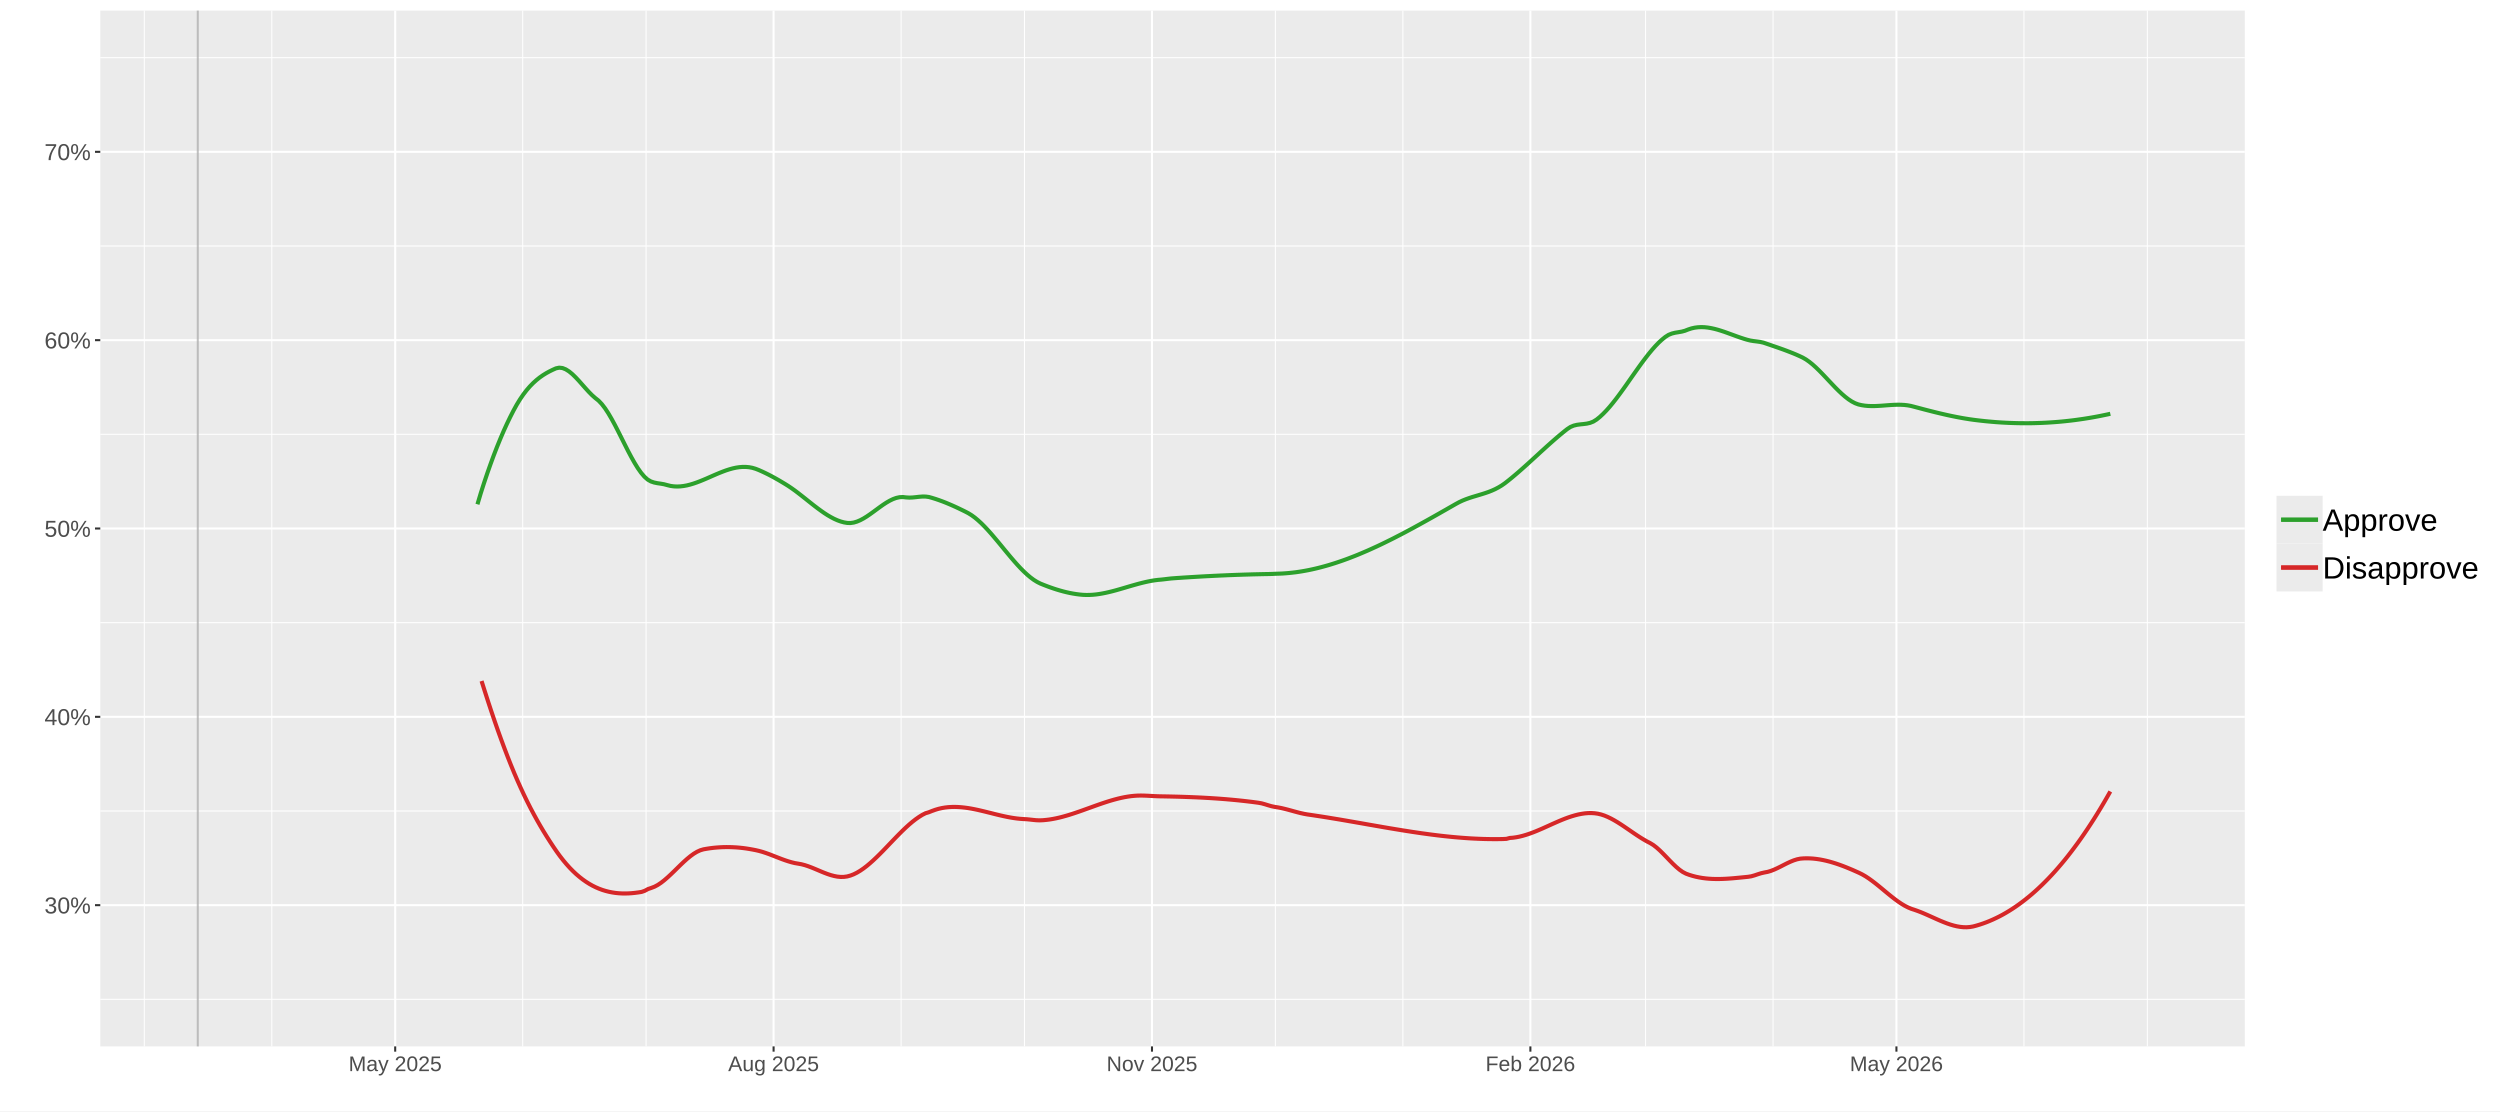
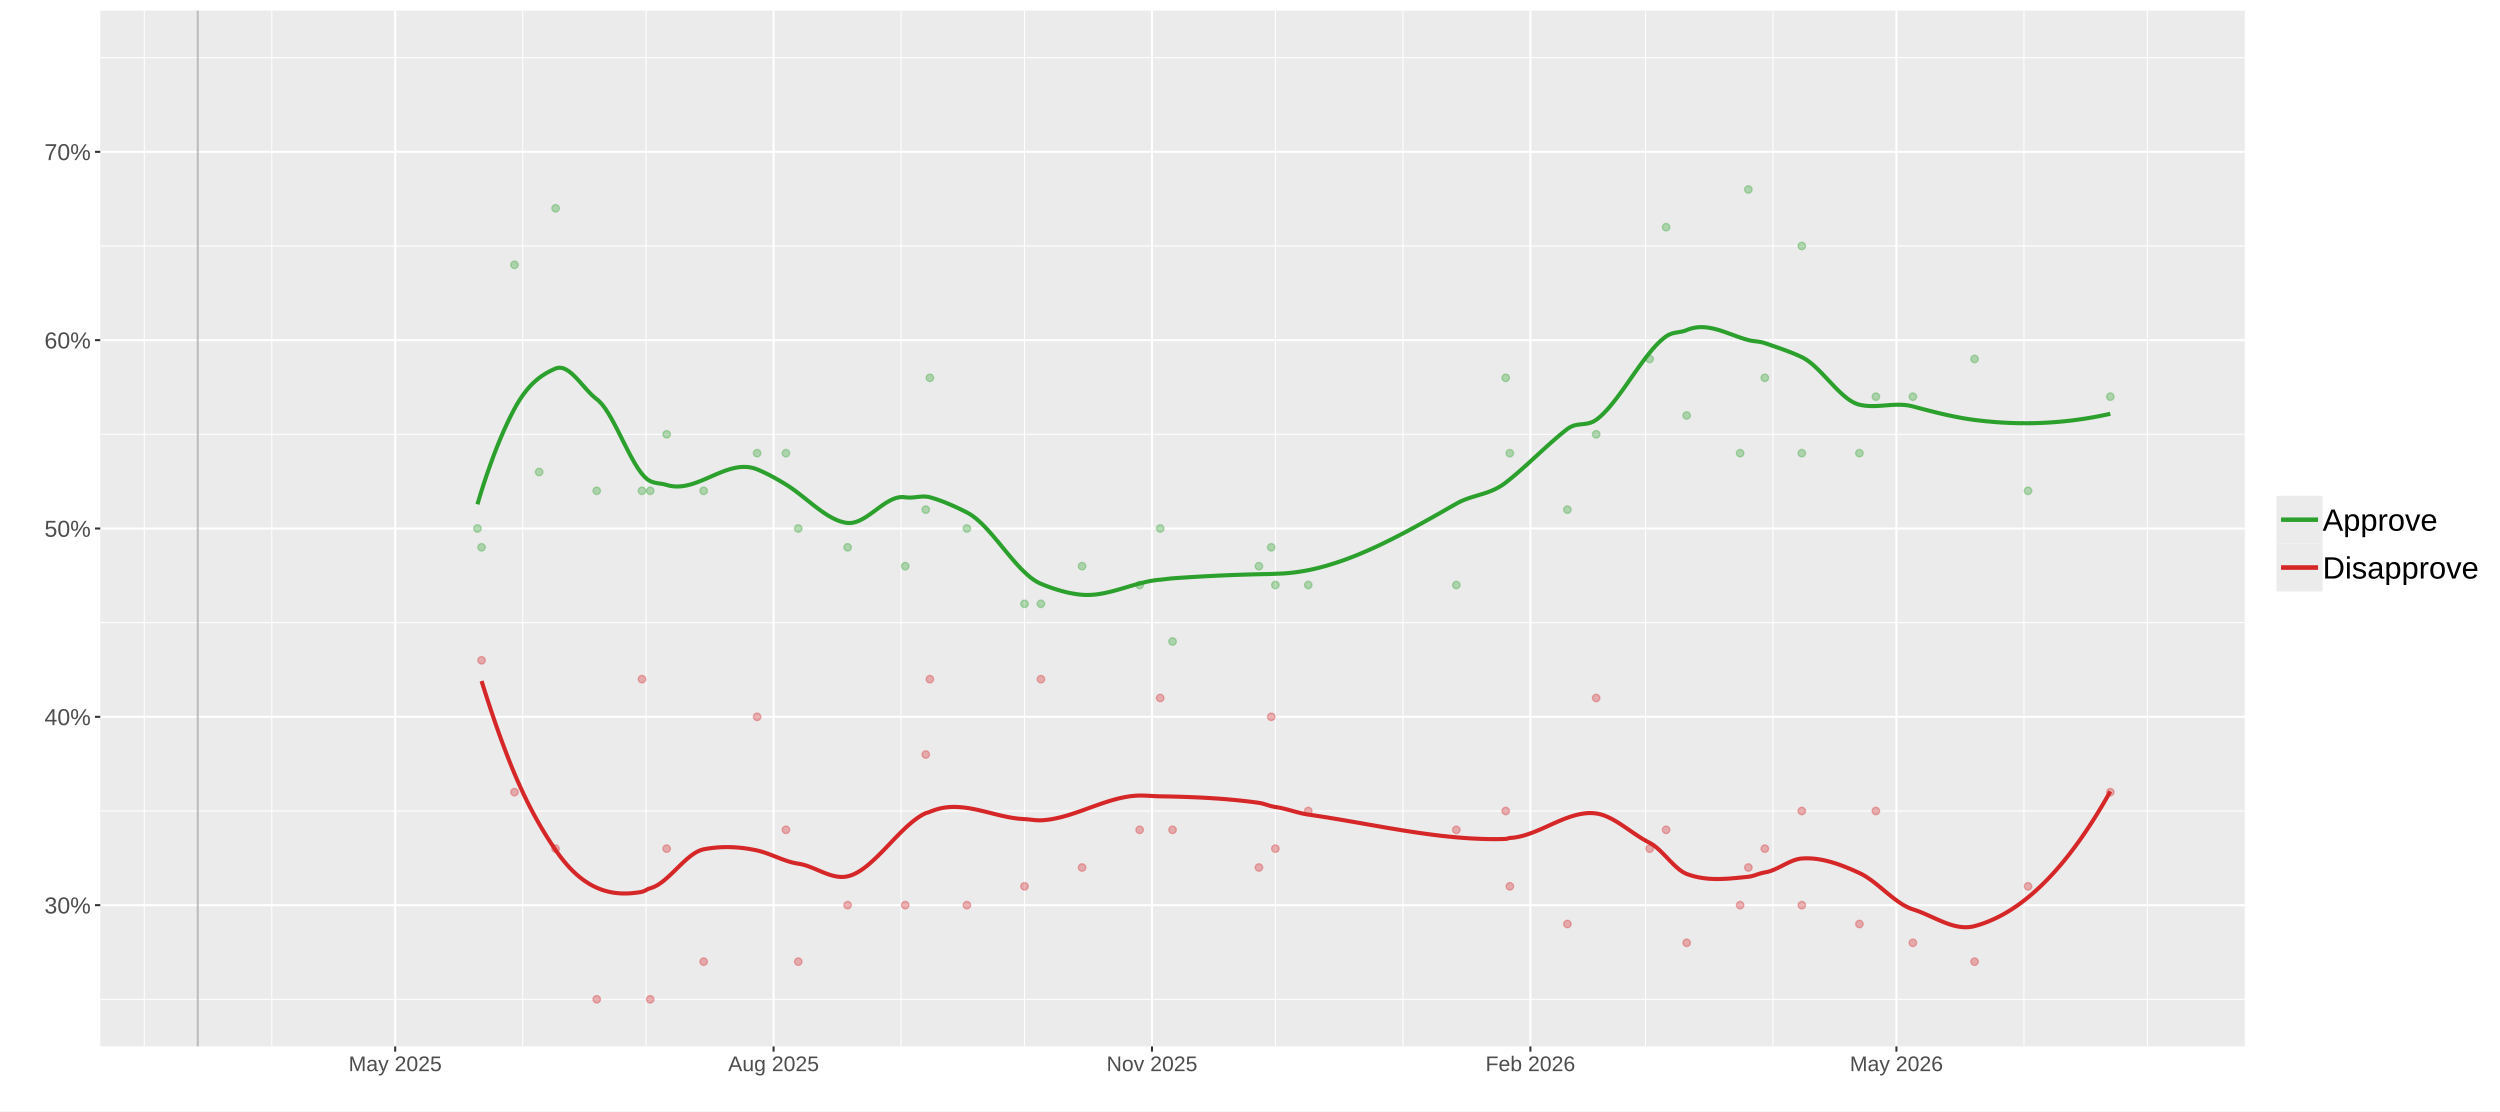
<svg xmlns="http://www.w3.org/2000/svg" width="1296.00pt" height="576.00pt" viewBox="0 0 1296.00 576.00">
  <g class="svglite">
    <defs>
      <style type="text/css">
    line, polyline, polygon, path, rect, circle {
      fill: none;
      stroke: #000000;
      stroke-linecap: round;
      stroke-linejoin: round;
      stroke-miterlimit: 10.00;
    }
    text {
      white-space: pre;
    }
    g.glyphgroup path {
      fill: inherit;
      stroke: none;
    }
  </style>
    </defs>
    <rect width="100%" height="100%" style="stroke: none; fill: #FFFFFF;" />
    <defs>
      <clipPath id="cpMC4wMHwxMjk2LjAwfDAuMDB8NTc2LjAw">
        <rect x="0.00" y="0.00" width="1296.00" height="576.00" />
      </clipPath>
    </defs>
    <g clip-path="url(#cpMC4wMHwxMjk2LjAwfDAuMDB8NTc2LjAw)">
      <rect x="0" y="0.00" width="1296.00" height="576.00" style="stroke-width: 1.07; stroke: #FFFFFF; fill: #FFFFFF;" />
    </g>
    <defs>
      <clipPath id="cpNTEuOTl8MTE2My43MXw1LjQ4fDU0Mi40Ng==">
        <rect x="51.99" y="5.48" width="1111.72" height="536.98" />
      </clipPath>
    </defs>
    <g clip-path="url(#cpNTEuOTl8MTE2My43MXw1LjQ4fDU0Mi40Ng==)">
      <rect x="51.99" y="5.48" width="1111.72" height="536.98" style="stroke-width: 1.07; stroke: none; fill: #EBEBEB;" />
      <polyline points="51.99,518.05 1163.71,518.05 " style="stroke-width: 0.53; stroke: #FFFFFF; stroke-linecap: butt;" />
      <polyline points="51.99,420.42 1163.71,420.42 " style="stroke-width: 0.53; stroke: #FFFFFF; stroke-linecap: butt;" />
      <polyline points="51.99,322.79 1163.71,322.79 " style="stroke-width: 0.53; stroke: #FFFFFF; stroke-linecap: butt;" />
      <polyline points="51.99,225.15 1163.71,225.15 " style="stroke-width: 0.53; stroke: #FFFFFF; stroke-linecap: butt;" />
      <polyline points="51.99,127.52 1163.71,127.52 " style="stroke-width: 0.53; stroke: #FFFFFF; stroke-linecap: butt;" />
      <polyline points="51.99,29.89 1163.71,29.89 " style="stroke-width: 0.53; stroke: #FFFFFF; stroke-linecap: butt;" />
      <polyline points="74.81,542.46 74.81,5.48 " style="stroke-width: 0.53; stroke: #FFFFFF; stroke-linecap: butt;" />
      <polyline points="140.90,542.46 140.90,5.48 " style="stroke-width: 0.53; stroke: #FFFFFF; stroke-linecap: butt;" />
      <polyline points="270.97,542.46 270.97,5.48 " style="stroke-width: 0.53; stroke: #FFFFFF; stroke-linecap: butt;" />
      <polyline points="334.93,542.46 334.93,5.48 " style="stroke-width: 0.53; stroke: #FFFFFF; stroke-linecap: butt;" />
      <polyline points="467.13,542.46 467.13,5.48 " style="stroke-width: 0.53; stroke: #FFFFFF; stroke-linecap: butt;" />
      <polyline points="531.09,542.46 531.09,5.48 " style="stroke-width: 0.53; stroke: #FFFFFF; stroke-linecap: butt;" />
      <polyline points="661.15,542.46 661.15,5.48 " style="stroke-width: 0.53; stroke: #FFFFFF; stroke-linecap: butt;" />
      <polyline points="727.25,542.46 727.25,5.48 " style="stroke-width: 0.53; stroke: #FFFFFF; stroke-linecap: butt;" />
      <polyline points="853.05,542.46 853.05,5.48 " style="stroke-width: 0.53; stroke: #FFFFFF; stroke-linecap: butt;" />
      <polyline points="919.15,542.46 919.15,5.48 " style="stroke-width: 0.53; stroke: #FFFFFF; stroke-linecap: butt;" />
      <polyline points="1049.21,542.46 1049.21,5.48 " style="stroke-width: 0.53; stroke: #FFFFFF; stroke-linecap: butt;" />
      <polyline points="1113.18,542.46 1113.18,5.48 " style="stroke-width: 0.53; stroke: #FFFFFF; stroke-linecap: butt;" />
      <polyline points="51.99,469.23 1163.71,469.23 " style="stroke-width: 1.07; stroke: #FFFFFF; stroke-linecap: butt;" />
      <polyline points="51.99,371.60 1163.71,371.60 " style="stroke-width: 1.07; stroke: #FFFFFF; stroke-linecap: butt;" />
      <polyline points="51.99,273.97 1163.71,273.97 " style="stroke-width: 1.07; stroke: #FFFFFF; stroke-linecap: butt;" />
      <polyline points="51.99,176.34 1163.71,176.34 " style="stroke-width: 1.07; stroke: #FFFFFF; stroke-linecap: butt;" />
      <polyline points="51.99,78.70 1163.71,78.70 " style="stroke-width: 1.07; stroke: #FFFFFF; stroke-linecap: butt;" />
      <polyline points="204.87,542.46 204.87,5.48 " style="stroke-width: 1.07; stroke: #FFFFFF; stroke-linecap: butt;" />
      <polyline points="401.03,542.46 401.03,5.48 " style="stroke-width: 1.07; stroke: #FFFFFF; stroke-linecap: butt;" />
      <polyline points="597.19,542.46 597.19,5.48 " style="stroke-width: 1.07; stroke: #FFFFFF; stroke-linecap: butt;" />
      <polyline points="793.35,542.46 793.35,5.48 " style="stroke-width: 1.07; stroke: #FFFFFF; stroke-linecap: butt;" />
      <polyline points="983.11,542.46 983.11,5.48 " style="stroke-width: 1.07; stroke: #FFFFFF; stroke-linecap: butt;" />
      <line x1="102.52" y1="542.46" x2="102.52" y2="5.48" style="stroke-width: 1.07; stroke: #AAAAAA; stroke-opacity: 0.73; stroke-linecap: butt;" />
+       <circle cx="1093.99" cy="205.63" r="1.95" style="stroke-width: 0.71; stroke: #2CA02C; stroke-opacity: 0.33; fill: #2CA02C; fill-opacity: 0.33;" />
+       <circle cx="1051.34" cy="254.44" r="1.95" style="stroke-width: 0.71; stroke: #2CA02C; stroke-opacity: 0.33; fill: #2CA02C; fill-opacity: 0.33;" />
+       <circle cx="1023.62" cy="186.10" r="1.95" style="stroke-width: 0.71; stroke: #2CA02C; stroke-opacity: 0.33; fill: #2CA02C; fill-opacity: 0.33;" />
+       <circle cx="991.64" cy="205.63" r="1.95" style="stroke-width: 0.71; stroke: #2CA02C; stroke-opacity: 0.33; fill: #2CA02C; fill-opacity: 0.33;" />
+       <circle cx="972.45" cy="205.63" r="1.95" style="stroke-width: 0.71; stroke: #2CA02C; stroke-opacity: 0.33; fill: #2CA02C; fill-opacity: 0.33;" />
+       <circle cx="963.92" cy="234.92" r="1.95" style="stroke-width: 0.71; stroke: #2CA02C; stroke-opacity: 0.33; fill: #2CA02C; fill-opacity: 0.33;" />
+       <circle cx="934.07" cy="127.52" r="1.95" style="stroke-width: 0.71; stroke: #2CA02C; stroke-opacity: 0.33; fill: #2CA02C; fill-opacity: 0.33;" />
+       <circle cx="934.07" cy="234.92" r="1.95" style="stroke-width: 0.71; stroke: #2CA02C; stroke-opacity: 0.33; fill: #2CA02C; fill-opacity: 0.33;" />
+       <circle cx="914.88" cy="195.86" r="1.95" style="stroke-width: 0.71; stroke: #2CA02C; stroke-opacity: 0.33; fill: #2CA02C; fill-opacity: 0.33;" />
+       <circle cx="906.35" cy="98.23" r="1.95" style="stroke-width: 0.71; stroke: #2CA02C; stroke-opacity: 0.33; fill: #2CA02C; fill-opacity: 0.33;" />
+       <circle cx="902.09" cy="234.92" r="1.95" style="stroke-width: 0.71; stroke: #2CA02C; stroke-opacity: 0.33; fill: #2CA02C; fill-opacity: 0.33;" />
+       <circle cx="874.37" cy="215.39" r="1.95" style="stroke-width: 0.71; stroke: #2CA02C; stroke-opacity: 0.33; fill: #2CA02C; fill-opacity: 0.33;" />
+       <circle cx="863.71" cy="117.76" r="1.95" style="stroke-width: 0.71; stroke: #2CA02C; stroke-opacity: 0.33; fill: #2CA02C; fill-opacity: 0.33;" />
+       <circle cx="855.18" cy="186.10" r="1.95" style="stroke-width: 0.71; stroke: #2CA02C; stroke-opacity: 0.33; fill: #2CA02C; fill-opacity: 0.33;" />
+       <circle cx="827.46" cy="225.15" r="1.95" style="stroke-width: 0.71; stroke: #2CA02C; stroke-opacity: 0.33; fill: #2CA02C; fill-opacity: 0.33;" />
+       <circle cx="812.54" cy="264.21" r="1.95" style="stroke-width: 0.71; stroke: #2CA02C; stroke-opacity: 0.33; fill: #2CA02C; fill-opacity: 0.33;" />
+       <circle cx="782.69" cy="234.92" r="1.95" style="stroke-width: 0.71; stroke: #2CA02C; stroke-opacity: 0.33; fill: #2CA02C; fill-opacity: 0.33;" />
+       <circle cx="780.56" cy="195.86" r="1.95" style="stroke-width: 0.71; stroke: #2CA02C; stroke-opacity: 0.33; fill: #2CA02C; fill-opacity: 0.33;" />
+       <circle cx="754.97" cy="303.26" r="1.95" style="stroke-width: 0.71; stroke: #2CA02C; stroke-opacity: 0.33; fill: #2CA02C; fill-opacity: 0.33;" />
+       <circle cx="678.21" cy="303.26" r="1.95" style="stroke-width: 0.71; stroke: #2CA02C; stroke-opacity: 0.33; fill: #2CA02C; fill-opacity: 0.33;" />
+       <circle cx="661.15" cy="303.26" r="1.95" style="stroke-width: 0.71; stroke: #2CA02C; stroke-opacity: 0.33; fill: #2CA02C; fill-opacity: 0.33;" />
+       <circle cx="659.02" cy="283.73" r="1.95" style="stroke-width: 0.71; stroke: #2CA02C; stroke-opacity: 0.33; fill: #2CA02C; fill-opacity: 0.33;" />
+       <circle cx="652.63" cy="293.50" r="1.95" style="stroke-width: 0.71; stroke: #2CA02C; stroke-opacity: 0.33; fill: #2CA02C; fill-opacity: 0.33;" />
+       <circle cx="607.85" cy="332.55" r="1.95" style="stroke-width: 0.71; stroke: #2CA02C; stroke-opacity: 0.33; fill: #2CA02C; fill-opacity: 0.33;" />
+       <circle cx="601.45" cy="273.97" r="1.95" style="stroke-width: 0.71; stroke: #2CA02C; stroke-opacity: 0.33; fill: #2CA02C; fill-opacity: 0.33;" />
+       <circle cx="590.79" cy="303.26" r="1.95" style="stroke-width: 0.71; stroke: #2CA02C; stroke-opacity: 0.33; fill: #2CA02C; fill-opacity: 0.33;" />
+       <circle cx="560.94" cy="293.50" r="1.95" style="stroke-width: 0.71; stroke: #2CA02C; stroke-opacity: 0.33; fill: #2CA02C; fill-opacity: 0.33;" />
+       <circle cx="539.62" cy="313.02" r="1.95" style="stroke-width: 0.71; stroke: #2CA02C; stroke-opacity: 0.33; fill: #2CA02C; fill-opacity: 0.33;" />
+       <circle cx="531.09" cy="313.02" r="1.95" style="stroke-width: 0.71; stroke: #2CA02C; stroke-opacity: 0.33; fill: #2CA02C; fill-opacity: 0.33;" />
+       <circle cx="501.24" cy="273.97" r="1.95" style="stroke-width: 0.71; stroke: #2CA02C; stroke-opacity: 0.33; fill: #2CA02C; fill-opacity: 0.33;" />
+       <circle cx="482.05" cy="195.86" r="1.95" style="stroke-width: 0.71; stroke: #2CA02C; stroke-opacity: 0.33; fill: #2CA02C; fill-opacity: 0.33;" />
+       <circle cx="479.92" cy="264.21" r="1.95" style="stroke-width: 0.71; stroke: #2CA02C; stroke-opacity: 0.33; fill: #2CA02C; fill-opacity: 0.33;" />
+       <circle cx="469.26" cy="293.50" r="1.95" style="stroke-width: 0.71; stroke: #2CA02C; stroke-opacity: 0.33; fill: #2CA02C; fill-opacity: 0.33;" />
+       <circle cx="439.41" cy="283.73" r="1.95" style="stroke-width: 0.71; stroke: #2CA02C; stroke-opacity: 0.33; fill: #2CA02C; fill-opacity: 0.33;" />
+       <circle cx="413.82" cy="273.97" r="1.95" style="stroke-width: 0.71; stroke: #2CA02C; stroke-opacity: 0.33; fill: #2CA02C; fill-opacity: 0.33;" />
+       <circle cx="407.42" cy="234.92" r="1.95" style="stroke-width: 0.71; stroke: #2CA02C; stroke-opacity: 0.33; fill: #2CA02C; fill-opacity: 0.33;" />
+       <circle cx="392.50" cy="234.92" r="1.95" style="stroke-width: 0.71; stroke: #2CA02C; stroke-opacity: 0.33; fill: #2CA02C; fill-opacity: 0.33;" />
+       <circle cx="364.78" cy="254.44" r="1.95" style="stroke-width: 0.71; stroke: #2CA02C; stroke-opacity: 0.33; fill: #2CA02C; fill-opacity: 0.33;" />
+       <circle cx="345.59" cy="225.15" r="1.95" style="stroke-width: 0.71; stroke: #2CA02C; stroke-opacity: 0.33; fill: #2CA02C; fill-opacity: 0.33;" />
+       <circle cx="337.06" cy="254.44" r="1.95" style="stroke-width: 0.71; stroke: #2CA02C; stroke-opacity: 0.33; fill: #2CA02C; fill-opacity: 0.33;" />
+       <circle cx="332.80" cy="254.44" r="1.95" style="stroke-width: 0.71; stroke: #2CA02C; stroke-opacity: 0.33; fill: #2CA02C; fill-opacity: 0.33;" />
+       <circle cx="309.34" cy="254.44" r="1.95" style="stroke-width: 0.71; stroke: #2CA02C; stroke-opacity: 0.33; fill: #2CA02C; fill-opacity: 0.33;" />
+       <circle cx="288.02" cy="107.99" r="1.95" style="stroke-width: 0.71; stroke: #2CA02C; stroke-opacity: 0.33; fill: #2CA02C; fill-opacity: 0.33;" />
+       <circle cx="279.49" cy="244.68" r="1.95" style="stroke-width: 0.71; stroke: #2CA02C; stroke-opacity: 0.33; fill: #2CA02C; fill-opacity: 0.33;" />
+       <circle cx="266.70" cy="137.28" r="1.95" style="stroke-width: 0.71; stroke: #2CA02C; stroke-opacity: 0.33; fill: #2CA02C; fill-opacity: 0.33;" />
+       <circle cx="249.64" cy="283.73" r="1.95" style="stroke-width: 0.71; stroke: #2CA02C; stroke-opacity: 0.33; fill: #2CA02C; fill-opacity: 0.33;" />
+       <circle cx="247.51" cy="273.97" r="1.95" style="stroke-width: 0.71; stroke: #2CA02C; stroke-opacity: 0.33; fill: #2CA02C; fill-opacity: 0.33;" />
+       <circle cx="1093.99" cy="410.65" r="1.95" style="stroke-width: 0.71; stroke: #D62728; stroke-opacity: 0.33; fill: #D62728; fill-opacity: 0.33;" />
+       <circle cx="1051.34" cy="459.47" r="1.95" style="stroke-width: 0.71; stroke: #D62728; stroke-opacity: 0.33; fill: #D62728; fill-opacity: 0.33;" />
+       <circle cx="1023.62" cy="498.52" r="1.95" style="stroke-width: 0.71; stroke: #D62728; stroke-opacity: 0.33; fill: #D62728; fill-opacity: 0.33;" />
+       <circle cx="991.64" cy="488.76" r="1.95" style="stroke-width: 0.71; stroke: #D62728; stroke-opacity: 0.33; fill: #D62728; fill-opacity: 0.33;" />
+       <circle cx="972.45" cy="420.42" r="1.95" style="stroke-width: 0.71; stroke: #D62728; stroke-opacity: 0.33; fill: #D62728; fill-opacity: 0.33;" />
+       <circle cx="963.92" cy="479.00" r="1.95" style="stroke-width: 0.71; stroke: #D62728; stroke-opacity: 0.33; fill: #D62728; fill-opacity: 0.33;" />
+       <circle cx="934.07" cy="420.42" r="1.95" style="stroke-width: 0.71; stroke: #D62728; stroke-opacity: 0.33; fill: #D62728; fill-opacity: 0.33;" />
+       <circle cx="934.07" cy="469.23" r="1.95" style="stroke-width: 0.71; stroke: #D62728; stroke-opacity: 0.33; fill: #D62728; fill-opacity: 0.33;" />
+       <circle cx="914.88" cy="439.94" r="1.95" style="stroke-width: 0.71; stroke: #D62728; stroke-opacity: 0.33; fill: #D62728; fill-opacity: 0.33;" />
+       <circle cx="906.35" cy="449.71" r="1.95" style="stroke-width: 0.71; stroke: #D62728; stroke-opacity: 0.33; fill: #D62728; fill-opacity: 0.33;" />
+       <circle cx="902.09" cy="469.23" r="1.95" style="stroke-width: 0.71; stroke: #D62728; stroke-opacity: 0.33; fill: #D62728; fill-opacity: 0.33;" />
+       <circle cx="874.37" cy="488.76" r="1.95" style="stroke-width: 0.71; stroke: #D62728; stroke-opacity: 0.33; fill: #D62728; fill-opacity: 0.33;" />
+       <circle cx="863.71" cy="430.18" r="1.95" style="stroke-width: 0.71; stroke: #D62728; stroke-opacity: 0.33; fill: #D62728; fill-opacity: 0.33;" />
+       <circle cx="855.18" cy="439.94" r="1.95" style="stroke-width: 0.71; stroke: #D62728; stroke-opacity: 0.33; fill: #D62728; fill-opacity: 0.33;" />
+       <circle cx="827.46" cy="361.84" r="1.95" style="stroke-width: 0.71; stroke: #D62728; stroke-opacity: 0.33; fill: #D62728; fill-opacity: 0.33;" />
+       <circle cx="812.54" cy="479.00" r="1.95" style="stroke-width: 0.71; stroke: #D62728; stroke-opacity: 0.33; fill: #D62728; fill-opacity: 0.33;" />
+       <circle cx="782.69" cy="459.47" r="1.95" style="stroke-width: 0.71; stroke: #D62728; stroke-opacity: 0.33; fill: #D62728; fill-opacity: 0.33;" />
+       <circle cx="780.56" cy="420.42" r="1.95" style="stroke-width: 0.71; stroke: #D62728; stroke-opacity: 0.33; fill: #D62728; fill-opacity: 0.33;" />
+       <circle cx="754.97" cy="430.18" r="1.95" style="stroke-width: 0.71; stroke: #D62728; stroke-opacity: 0.33; fill: #D62728; fill-opacity: 0.33;" />
+       <circle cx="678.21" cy="420.42" r="1.95" style="stroke-width: 0.71; stroke: #D62728; stroke-opacity: 0.33; fill: #D62728; fill-opacity: 0.33;" />
+       <circle cx="661.15" cy="439.94" r="1.95" style="stroke-width: 0.71; stroke: #D62728; stroke-opacity: 0.33; fill: #D62728; fill-opacity: 0.33;" />
+       <circle cx="659.02" cy="371.60" r="1.95" style="stroke-width: 0.71; stroke: #D62728; stroke-opacity: 0.33; fill: #D62728; fill-opacity: 0.33;" />
+       <circle cx="652.63" cy="449.71" r="1.95" style="stroke-width: 0.71; stroke: #D62728; stroke-opacity: 0.33; fill: #D62728; fill-opacity: 0.33;" />
+       <circle cx="607.85" cy="430.18" r="1.95" style="stroke-width: 0.71; stroke: #D62728; stroke-opacity: 0.33; fill: #D62728; fill-opacity: 0.33;" />
+       <circle cx="601.45" cy="361.84" r="1.95" style="stroke-width: 0.71; stroke: #D62728; stroke-opacity: 0.33; fill: #D62728; fill-opacity: 0.33;" />
+       <circle cx="590.79" cy="430.18" r="1.95" style="stroke-width: 0.71; stroke: #D62728; stroke-opacity: 0.33; fill: #D62728; fill-opacity: 0.33;" />
+       <circle cx="560.94" cy="449.71" r="1.95" style="stroke-width: 0.71; stroke: #D62728; stroke-opacity: 0.33; fill: #D62728; fill-opacity: 0.33;" />
+       <circle cx="539.62" cy="352.08" r="1.95" style="stroke-width: 0.71; stroke: #D62728; stroke-opacity: 0.33; fill: #D62728; fill-opacity: 0.33;" />
+       <circle cx="531.09" cy="459.47" r="1.95" style="stroke-width: 0.71; stroke: #D62728; stroke-opacity: 0.33; fill: #D62728; fill-opacity: 0.33;" />
+       <circle cx="501.24" cy="469.23" r="1.95" style="stroke-width: 0.71; stroke: #D62728; stroke-opacity: 0.33; fill: #D62728; fill-opacity: 0.33;" />
+       <circle cx="482.05" cy="352.08" r="1.95" style="stroke-width: 0.71; stroke: #D62728; stroke-opacity: 0.33; fill: #D62728; fill-opacity: 0.33;" />
+       <circle cx="479.92" cy="391.13" r="1.95" style="stroke-width: 0.71; stroke: #D62728; stroke-opacity: 0.33; fill: #D62728; fill-opacity: 0.33;" />
+       <circle cx="469.26" cy="469.23" r="1.95" style="stroke-width: 0.71; stroke: #D62728; stroke-opacity: 0.33; fill: #D62728; fill-opacity: 0.33;" />
+       <circle cx="439.41" cy="469.23" r="1.95" style="stroke-width: 0.71; stroke: #D62728; stroke-opacity: 0.33; fill: #D62728; fill-opacity: 0.33;" />
+       <circle cx="413.82" cy="498.52" r="1.95" style="stroke-width: 0.71; stroke: #D62728; stroke-opacity: 0.33; fill: #D62728; fill-opacity: 0.33;" />
+       <circle cx="407.42" cy="430.18" r="1.95" style="stroke-width: 0.71; stroke: #D62728; stroke-opacity: 0.33; fill: #D62728; fill-opacity: 0.33;" />
+       <circle cx="392.50" cy="371.60" r="1.95" style="stroke-width: 0.71; stroke: #D62728; stroke-opacity: 0.33; fill: #D62728; fill-opacity: 0.33;" />
+       <circle cx="364.78" cy="498.52" r="1.95" style="stroke-width: 0.71; stroke: #D62728; stroke-opacity: 0.33; fill: #D62728; fill-opacity: 0.33;" />
+       <circle cx="345.59" cy="439.94" r="1.95" style="stroke-width: 0.71; stroke: #D62728; stroke-opacity: 0.33; fill: #D62728; fill-opacity: 0.33;" />
+       <circle cx="337.06" cy="518.05" r="1.95" style="stroke-width: 0.71; stroke: #D62728; stroke-opacity: 0.33; fill: #D62728; fill-opacity: 0.33;" />
+       <circle cx="332.80" cy="352.08" r="1.95" style="stroke-width: 0.71; stroke: #D62728; stroke-opacity: 0.33; fill: #D62728; fill-opacity: 0.33;" />
+       <circle cx="309.34" cy="518.05" r="1.95" style="stroke-width: 0.71; stroke: #D62728; stroke-opacity: 0.33; fill: #D62728; fill-opacity: 0.33;" />
+       <circle cx="288.02" cy="439.94" r="1.95" style="stroke-width: 0.71; stroke: #D62728; stroke-opacity: 0.33; fill: #D62728; fill-opacity: 0.33;" />
+       <circle cx="266.70" cy="410.65" r="1.95" style="stroke-width: 0.71; stroke: #D62728; stroke-opacity: 0.33; fill: #D62728; fill-opacity: 0.33;" />
+       <circle cx="249.64" cy="342.31" r="1.95" style="stroke-width: 0.71; stroke: #D62728; stroke-opacity: 0.33; fill: #D62728; fill-opacity: 0.33;" />
      <polyline points="247.51,261.43 249.21,255.73 250.90,250.45 252.60,245.39 254.30,240.57 255.99,235.97 257.69,231.58 259.39,227.42 261.08,223.47 262.78,219.73 264.48,216.21 266.17,212.89 267.87,209.80 269.56,207.03 271.26,204.54 272.96,202.32 274.65,200.35 276.35,198.61 278.05,197.07 279.74,195.71 281.44,194.52 283.13,193.47 284.83,192.54 286.53,191.70 288.22,190.95 289.92,190.60 291.62,190.80 293.31,191.48 295.01,192.55 296.71,193.95 298.40,195.60 300.10,197.41 301.79,199.32 303.49,201.24 305.19,203.10 306.88,204.82 308.58,206.33 310.28,207.68 311.97,209.46 313.67,211.68 315.37,214.27 317.06,217.17 318.76,220.30 320.45,223.58 322.15,226.96 323.85,230.35 325.54,233.69 327.24,236.90 328.94,239.92 330.63,242.67 332.33,245.08 334.03,247.08 335.72,248.60 337.42,249.58 339.11,250.14 340.81,250.49 342.51,250.74 344.20,251.03 345.90,251.48 347.60,251.90 349.29,252.13 350.99,252.21 352.68,252.14 354.38,251.94 356.08,251.63 357.77,251.21 359.47,250.70 361.17,250.11 362.86,249.47 364.56,248.78 366.26,248.06 367.95,247.32 369.65,246.57 371.34,245.84 373.04,245.13 374.74,244.46 376.43,243.84 378.13,243.29 379.83,242.82 381.52,242.45 383.22,242.19 384.92,242.05 386.61,242.05 388.31,242.20 390.00,242.52 391.70,243.02 393.40,243.69 395.09,244.44 396.79,245.24 398.49,246.08 400.18,246.97 401.88,247.90 403.58,248.86 405.27,249.86 406.97,250.88 408.66,251.94 410.36,253.09 412.06,254.30 413.75,255.58 415.45,256.90 417.15,258.24 418.84,259.59 420.54,260.94 422.23,262.27 423.93,263.56 425.63,264.80 427.32,265.98 429.02,267.08 430.72,268.07 432.41,268.96 434.11,269.72 435.81,270.34 437.50,270.80 439.20,271.09 440.89,271.14 442.59,270.89 444.29,270.38 445.98,269.66 447.68,268.75 449.38,267.70 451.07,266.54 452.77,265.32 454.47,264.07 456.16,262.83 457.86,261.63 459.55,260.53 461.25,259.55 462.95,258.73 464.64,258.12 466.34,257.75 468.04,257.66 469.73,257.86 471.43,257.96 473.13,257.89 474.82,257.72 476.52,257.53 478.21,257.40 479.91,257.42 481.61,257.66 483.30,258.14 485.00,258.67 486.70,259.25 488.39,259.86 490.09,260.52 491.78,261.22 493.48,261.95 495.18,262.71 496.87,263.50 498.57,264.32 500.27,265.15 501.96,266.03 503.66,267.08 505.36,268.32 507.05,269.74 508.75,271.30 510.44,273.00 512.14,274.81 513.84,276.71 515.53,278.69 517.23,280.71 518.93,282.76 520.62,284.83 522.32,286.88 524.02,288.91 525.71,290.88 527.41,292.79 529.10,294.61 530.80,296.31 532.50,297.89 534.19,299.32 535.89,300.58 537.59,301.64 539.28,302.50 540.98,303.19 542.68,303.85 544.37,304.47 546.07,305.06 547.76,305.61 549.46,306.12 551.16,306.59 552.85,307.01 554.55,307.39 556.25,307.71 557.94,307.98 559.64,308.20 561.33,308.36 563.03,308.43 564.73,308.42 566.42,308.33 568.12,308.17 569.82,307.94 571.51,307.65 573.21,307.31 574.91,306.93 576.60,306.51 578.30,306.06 579.99,305.58 581.69,305.09 583.39,304.59 585.08,304.09 586.78,303.59 588.48,303.11 590.17,302.64 591.87,302.20 593.57,301.79 595.26,301.42 596.96,301.09 598.65,300.82 600.35,300.61 602.05,300.46 603.74,300.27 605.44,300.06 607.14,299.87 608.83,299.74 610.53,299.62 612.23,299.51 613.92,299.39 615.62,299.29 617.31,299.18 619.01,299.08 620.71,298.98 622.40,298.88 624.10,298.78 625.80,298.69 627.49,298.61 629.19,298.52 630.88,298.44 632.58,298.36 634.28,298.29 635.97,298.21 637.67,298.14 639.37,298.08 641.06,298.01 642.76,297.96 644.46,297.90 646.15,297.85 647.85,297.80 649.54,297.75 651.24,297.71 652.94,297.67 654.63,297.63 656.33,297.60 658.03,297.57 659.72,297.52 661.42,297.43 663.12,297.38 664.81,297.31 666.51,297.19 668.20,297.05 669.90,296.87 671.60,296.67 673.29,296.43 674.99,296.16 676.69,295.86 678.38,295.54 680.08,295.18 681.77,294.80 683.47,294.39 685.17,293.95 686.86,293.49 688.56,293.01 690.26,292.49 691.95,291.96 693.65,291.40 695.35,290.82 697.04,290.22 698.74,289.60 700.43,288.95 702.13,288.29 703.83,287.61 705.52,286.90 707.22,286.18 708.92,285.45 710.61,284.69 712.31,283.92 714.01,283.14 715.70,282.34 717.40,281.52 719.09,280.69 720.79,279.85 722.49,279.00 724.18,278.13 725.88,277.25 727.58,276.37 729.27,275.47 730.97,274.56 732.67,273.65 734.36,272.72 736.06,271.79 737.75,270.85 739.45,269.91 741.15,268.96 742.84,268.01 744.54,267.05 746.24,266.09 747.93,265.12 749.63,264.16 751.32,263.19 753.02,262.22 754.72,261.25 756.41,260.33 758.11,259.53 759.81,258.84 761.50,258.23 763.20,257.67 764.90,257.16 766.59,256.65 768.29,256.14 769.98,255.60 771.68,255.01 773.38,254.34 775.07,253.58 776.77,252.69 778.47,251.67 780.16,250.49 781.86,249.16 783.56,247.79 785.25,246.37 786.95,244.92 788.64,243.44 790.34,241.93 792.04,240.40 793.73,238.86 795.43,237.30 797.13,235.75 798.82,234.19 800.52,232.65 802.22,231.11 803.91,229.60 805.61,228.10 807.30,226.64 809.00,225.21 810.70,223.81 812.39,222.47 814.09,221.35 815.79,220.64 817.48,220.23 819.18,220.00 820.87,219.83 822.57,219.61 824.27,219.22 825.96,218.56 827.66,217.50 829.36,216.13 831.05,214.55 832.75,212.80 834.45,210.89 836.14,208.84 837.84,206.68 839.53,204.42 841.23,202.09 842.93,199.71 844.62,197.29 846.32,194.86 848.02,192.45 849.71,190.07 851.41,187.73 853.11,185.48 854.80,183.32 856.50,181.27 858.19,179.36 859.89,177.61 861.59,176.04 863.28,174.67 864.98,173.59 866.68,172.91 868.37,172.49 870.07,172.21 871.77,171.92 873.46,171.47 875.16,170.80 876.85,170.25 878.55,169.87 880.25,169.65 881.94,169.57 883.64,169.63 885.34,169.81 887.03,170.10 888.73,170.47 890.42,170.92 892.12,171.44 893.82,172.00 895.51,172.60 897.21,173.22 898.91,173.84 900.60,174.46 902.30,175.05 904.00,175.61 905.69,176.12 907.39,176.54 909.08,176.81 910.78,177.02 912.48,177.26 914.17,177.64 915.87,178.21 917.57,178.79 919.26,179.38 920.96,179.96 922.66,180.56 924.35,181.16 926.05,181.79 927.74,182.44 929.44,183.11 931.14,183.82 932.83,184.57 934.53,185.37 936.23,186.35 937.92,187.54 939.62,188.91 941.32,190.44 943.01,192.07 944.71,193.80 946.40,195.58 948.10,197.39 949.80,199.19 951.49,200.96 953.19,202.65 954.89,204.25 956.58,205.71 958.28,207.02 959.97,208.13 961.67,209.02 963.37,209.65 965.06,210.04 966.76,210.30 968.46,210.45 970.15,210.51 971.85,210.50 973.55,210.43 975.24,210.33 976.94,210.20 978.63,210.07 980.33,209.95 982.03,209.86 983.72,209.81 985.42,209.83 987.12,209.92 988.81,210.11 990.51,210.41 992.21,210.84 993.90,211.29 995.60,211.74 997.29,212.19 998.99,212.63 1000.69,213.06 1002.38,213.49 1004.08,213.91 1005.78,214.32 1007.47,214.71 1009.17,215.10 1010.87,215.47 1012.56,215.82 1014.26,216.16 1015.95,216.48 1017.65,216.79 1019.35,217.07 1021.04,217.34 1022.74,217.58 1024.44,217.80 1026.13,218.00 1027.83,218.19 1029.52,218.37 1031.22,218.53 1032.92,218.68 1034.61,218.82 1036.31,218.94 1038.01,219.05 1039.70,219.14 1041.40,219.22 1043.10,219.28 1044.79,219.33 1046.49,219.37 1048.18,219.39 1049.88,219.40 1051.58,219.40 1053.27,219.38 1054.97,219.34 1056.67,219.29 1058.36,219.23 1060.06,219.15 1061.76,219.06 1063.45,218.95 1065.15,218.83 1066.84,218.70 1068.54,218.55 1070.24,218.38 1071.93,218.20 1073.63,218.01 1075.33,217.80 1077.02,217.57 1078.72,217.33 1080.42,217.08 1082.11,216.81 1083.81,216.53 1085.50,216.23 1087.20,215.92 1088.90,215.59 1090.59,215.24 1092.29,214.89 1093.99,214.51 " style="stroke-width: 2.13; stroke: #2CA02C; stroke-linecap: butt;" />
      <polyline points="249.64,353.04 251.34,358.42 253.03,363.67 254.72,368.79 256.41,373.78 258.10,378.63 259.80,383.34 261.49,387.91 263.18,392.33 264.87,396.60 266.56,400.72 268.26,404.67 269.95,408.45 271.64,412.08 273.33,415.56 275.02,418.90 276.72,422.11 278.41,425.19 280.10,428.15 281.79,430.99 283.49,433.74 285.18,436.39 286.87,438.96 288.56,441.44 290.25,443.77 291.95,445.95 293.64,447.97 295.33,449.85 297.02,451.57 298.71,453.16 300.41,454.61 302.10,455.93 303.79,457.12 305.48,458.19 307.17,459.14 308.87,459.98 310.56,460.71 312.25,461.34 313.94,461.86 315.63,462.29 317.33,462.63 319.02,462.89 320.71,463.06 322.40,463.16 324.09,463.18 325.79,463.14 327.48,463.03 329.17,462.86 330.86,462.64 332.56,462.38 334.25,461.79 335.94,460.88 337.63,460.30 339.32,459.65 341.02,458.74 342.71,457.61 344.40,456.29 346.09,454.83 347.78,453.26 349.48,451.63 351.17,449.97 352.86,448.31 354.55,446.71 356.24,445.20 357.94,443.81 359.63,442.58 361.32,441.57 363.01,440.79 364.70,440.29 366.40,439.99 368.09,439.73 369.78,439.52 371.47,439.36 373.16,439.24 374.86,439.16 376.55,439.13 378.24,439.14 379.93,439.20 381.63,439.29 383.32,439.43 385.01,439.61 386.70,439.83 388.39,440.10 390.09,440.40 391.78,440.73 393.47,441.12 395.16,441.59 396.85,442.14 398.55,442.74 400.24,443.39 401.93,444.05 403.62,444.71 405.31,445.36 407.01,445.97 408.70,446.53 410.39,447.02 412.08,447.43 413.77,447.72 415.47,448.03 417.16,448.47 418.85,449.02 420.54,449.65 422.23,450.34 423.93,451.05 425.62,451.77 427.31,452.46 429.00,453.10 430.70,453.66 432.39,454.11 434.08,454.44 435.77,454.60 437.46,454.58 439.16,454.35 440.85,453.89 442.54,453.24 444.23,452.40 445.92,451.39 447.62,450.23 449.31,448.94 451.00,447.52 452.69,446.01 454.38,444.42 456.08,442.75 457.77,441.04 459.46,439.29 461.15,437.52 462.84,435.75 464.54,433.99 466.23,432.27 467.92,430.59 469.61,428.98 471.30,427.45 473.00,426.01 474.69,424.70 476.38,423.51 478.07,422.46 479.77,421.59 481.46,421.08 483.15,420.41 484.84,419.80 486.53,419.30 488.23,418.91 489.92,418.62 491.61,418.43 493.30,418.33 494.99,418.30 496.69,418.36 498.38,418.48 500.07,418.66 501.76,418.89 503.45,419.17 505.15,419.50 506.84,419.85 508.53,420.24 510.22,420.64 511.91,421.06 513.61,421.48 515.30,421.91 516.99,422.33 518.68,422.73 520.37,423.11 522.07,423.47 523.76,423.79 525.45,424.07 527.14,424.30 528.84,424.48 530.53,424.60 532.22,424.69 533.91,424.86 535.60,425.05 537.30,425.21 538.99,425.27 540.68,425.20 542.37,425.04 544.06,424.83 545.76,424.55 547.45,424.22 549.14,423.84 550.83,423.41 552.52,422.94 554.22,422.44 555.91,421.90 557.60,421.34 559.29,420.76 560.98,420.17 562.68,419.56 564.37,418.95 566.06,418.34 567.75,417.73 569.44,417.13 571.14,416.54 572.83,415.98 574.52,415.43 576.21,414.92 577.91,414.44 579.60,414.00 581.29,413.60 582.98,413.25 584.67,412.96 586.37,412.72 588.06,412.55 589.75,412.44 591.44,412.41 593.13,412.44 594.83,412.51 596.52,412.60 598.21,412.69 599.90,412.77 601.59,412.82 603.29,412.84 604.98,412.88 606.67,412.91 608.36,412.95 610.05,412.99 611.75,413.04 613.44,413.09 615.13,413.15 616.82,413.21 618.51,413.28 620.21,413.35 621.90,413.43 623.59,413.51 625.28,413.61 626.98,413.70 628.67,413.81 630.36,413.92 632.05,414.04 633.74,414.17 635.44,414.30 637.13,414.45 638.82,414.60 640.51,414.76 642.20,414.93 643.90,415.11 645.59,415.30 647.28,415.50 648.97,415.70 650.66,415.92 652.36,416.15 654.05,416.46 655.74,416.93 657.43,417.45 659.12,417.94 660.82,418.30 662.51,418.56 664.20,418.89 665.89,419.29 667.58,419.72 669.28,420.18 670.97,420.65 672.66,421.10 674.35,421.53 676.05,421.90 677.74,422.21 679.43,422.45 681.12,422.70 682.81,422.96 684.51,423.22 686.20,423.48 687.89,423.75 689.58,424.03 691.27,424.31 692.97,424.59 694.66,424.87 696.35,425.16 698.04,425.45 699.73,425.75 701.43,426.04 703.12,426.34 704.81,426.63 706.50,426.93 708.19,427.23 709.89,427.53 711.58,427.82 713.27,428.12 714.96,428.41 716.65,428.71 718.35,429.00 720.04,429.29 721.73,429.57 723.42,429.85 725.12,430.13 726.81,430.41 728.50,430.68 730.19,430.94 731.88,431.21 733.58,431.46 735.27,431.71 736.96,431.96 738.65,432.19 740.34,432.42 742.04,432.65 743.73,432.86 745.42,433.07 747.11,433.27 748.80,433.46 750.50,433.64 752.19,433.81 753.88,433.97 755.57,434.12 757.26,434.26 758.96,434.39 760.65,434.51 762.34,434.62 764.03,434.71 765.72,434.79 767.42,434.86 769.11,434.92 770.80,434.96 772.49,434.99 774.18,435.00 775.88,435.00 777.57,434.99 779.26,434.95 780.95,434.86 782.65,434.40 784.34,434.27 786.03,434.03 787.72,433.70 789.41,433.28 791.11,432.78 792.80,432.22 794.49,431.60 796.18,430.94 797.87,430.23 799.57,429.50 801.26,428.74 802.95,427.98 804.64,427.21 806.33,426.46 808.03,425.72 809.72,425.01 811.41,424.34 813.10,423.72 814.79,423.16 816.49,422.66 818.18,422.23 819.87,421.90 821.56,421.65 823.25,421.51 824.95,421.49 826.64,421.59 828.33,421.83 830.02,422.23 831.72,422.79 833.41,423.49 835.10,424.31 836.79,425.23 838.48,426.23 840.18,427.31 841.87,428.43 843.56,429.58 845.25,430.74 846.94,431.90 848.64,433.04 850.33,434.14 852.02,435.18 853.71,436.15 855.40,437.03 857.10,438.07 858.79,439.38 860.48,440.90 862.17,442.57 863.86,444.31 865.56,446.08 867.25,447.80 868.94,449.40 870.63,450.83 872.32,452.02 874.02,452.91 875.71,453.53 877.40,454.05 879.09,454.49 880.79,454.85 882.48,455.14 884.17,455.36 885.86,455.52 887.55,455.62 889.25,455.67 890.94,455.68 892.63,455.64 894.32,455.57 896.01,455.47 897.71,455.35 899.40,455.20 901.09,455.04 902.78,454.88 904.47,454.71 906.17,454.54 907.86,454.27 909.55,453.79 911.24,453.22 912.93,452.69 914.63,452.30 916.32,451.98 918.01,451.48 919.70,450.82 921.39,450.05 923.09,449.21 924.78,448.34 926.47,447.49 928.16,446.71 929.86,446.02 931.55,445.48 933.24,445.13 934.93,444.99 936.62,444.95 938.32,444.99 940.01,445.10 941.70,445.29 943.39,445.54 945.08,445.86 946.78,446.24 948.47,446.67 950.16,447.16 951.85,447.69 953.54,448.27 955.24,448.89 956.93,449.55 958.62,450.24 960.31,450.95 962.00,451.70 963.70,452.46 965.39,453.30 967.08,454.28 968.77,455.39 970.46,456.61 972.16,457.90 973.85,459.26 975.54,460.65 977.23,462.06 978.93,463.46 980.62,464.82 982.31,466.14 984.00,467.37 985.69,468.51 987.39,469.53 989.08,470.40 990.77,471.11 992.46,471.66 994.15,472.26 995.85,472.91 997.54,473.62 999.23,474.36 1000.92,475.12 1002.61,475.88 1004.31,476.64 1006.00,477.38 1007.69,478.07 1009.38,478.72 1011.07,479.30 1012.77,479.80 1014.46,480.20 1016.15,480.49 1017.84,480.66 1019.53,480.69 1021.23,480.56 1022.92,480.27 1024.61,479.82 1026.30,479.31 1028.00,478.74 1029.69,478.12 1031.38,477.44 1033.07,476.71 1034.76,475.92 1036.46,475.08 1038.15,474.18 1039.84,473.22 1041.53,472.21 1043.22,471.14 1044.92,470.01 1046.61,468.82 1048.30,467.57 1049.99,466.27 1051.68,464.91 1053.38,463.48 1055.07,462.00 1056.76,460.45 1058.45,458.85 1060.14,457.18 1061.84,455.45 1063.53,453.66 1065.22,451.81 1066.91,449.89 1068.60,447.91 1070.30,445.87 1071.99,443.76 1073.68,441.58 1075.37,439.34 1077.07,437.04 1078.76,434.67 1080.45,432.23 1082.14,429.73 1083.83,427.16 1085.53,424.52 1087.22,421.82 1088.91,419.04 1090.60,416.20 1092.29,413.29 1093.99,410.30 " style="stroke-width: 2.13; stroke: #D62728; stroke-linecap: butt;" />
    </g>
    <g clip-path="url(#cpMC4wMHwxMjk2LjAwfDAuMDB8NTc2LjAw)">
      <text x="47.06" y="473.53" text-anchor="end" style="font-size: 12.00px;fill: #4D4D4D; font-family: &quot;Arial&quot;;" textLength="24.02px" lengthAdjust="spacingAndGlyphs">30%</text>
      <text x="47.06" y="375.90" text-anchor="end" style="font-size: 12.00px;fill: #4D4D4D; font-family: &quot;Arial&quot;;" textLength="24.02px" lengthAdjust="spacingAndGlyphs">40%</text>
      <text x="47.06" y="278.27" text-anchor="end" style="font-size: 12.00px;fill: #4D4D4D; font-family: &quot;Arial&quot;;" textLength="24.02px" lengthAdjust="spacingAndGlyphs">50%</text>
      <text x="47.06" y="180.63" text-anchor="end" style="font-size: 12.00px;fill: #4D4D4D; font-family: &quot;Arial&quot;;" textLength="24.02px" lengthAdjust="spacingAndGlyphs">60%</text>
      <text x="47.06" y="83.00" text-anchor="end" style="font-size: 12.00px;fill: #4D4D4D; font-family: &quot;Arial&quot;;" textLength="24.02px" lengthAdjust="spacingAndGlyphs">70%</text>
      <polyline points="49.25,469.23 51.99,469.23 " style="stroke-width: 1.07; stroke: #333333; stroke-linecap: butt;" />
      <polyline points="49.25,371.60 51.99,371.60 " style="stroke-width: 1.07; stroke: #333333; stroke-linecap: butt;" />
      <polyline points="49.25,273.97 51.99,273.97 " style="stroke-width: 1.07; stroke: #333333; stroke-linecap: butt;" />
      <polyline points="49.25,176.34 51.99,176.34 " style="stroke-width: 1.07; stroke: #333333; stroke-linecap: butt;" />
      <polyline points="49.25,78.70 51.99,78.70 " style="stroke-width: 1.07; stroke: #333333; stroke-linecap: butt;" />
      <polyline points="204.87,545.20 204.87,542.46 " style="stroke-width: 1.07; stroke: #333333; stroke-linecap: butt;" />
      <polyline points="401.03,545.20 401.03,542.46 " style="stroke-width: 1.07; stroke: #333333; stroke-linecap: butt;" />
      <polyline points="597.19,545.20 597.19,542.46 " style="stroke-width: 1.07; stroke: #333333; stroke-linecap: butt;" />
      <polyline points="793.35,545.20 793.35,542.46 " style="stroke-width: 1.07; stroke: #333333; stroke-linecap: butt;" />
      <polyline points="983.11,545.20 983.11,542.46 " style="stroke-width: 1.07; stroke: #333333; stroke-linecap: butt;" />
      <text x="204.87" y="555.27" text-anchor="middle" style="font-size: 11.00px;fill: #4D4D4D; font-family: &quot;Arial&quot;;" textLength="48.34px" lengthAdjust="spacingAndGlyphs">May 2025</text>
      <text x="401.03" y="555.27" text-anchor="middle" style="font-size: 11.00px;fill: #4D4D4D; font-family: &quot;Arial&quot;;" textLength="47.16px" lengthAdjust="spacingAndGlyphs">Aug 2025</text>
      <text x="597.19" y="555.27" text-anchor="middle" style="font-size: 11.00px;fill: #4D4D4D; font-family: &quot;Arial&quot;;" textLength="47.12px" lengthAdjust="spacingAndGlyphs">Nov 2025</text>
      <text x="793.35" y="555.27" text-anchor="middle" style="font-size: 11.00px;fill: #4D4D4D; font-family: &quot;Arial&quot;;" textLength="46.53px" lengthAdjust="spacingAndGlyphs">Feb 2026</text>
      <text x="983.11" y="555.27" text-anchor="middle" style="font-size: 11.00px;fill: #4D4D4D; font-family: &quot;Arial&quot;;" textLength="48.34px" lengthAdjust="spacingAndGlyphs">May 2026</text>
      <rect x="1174.67" y="235.86" width="115.85" height="76.21" style="stroke-width: 1.07; stroke: none; fill: #FFFFFF;" />
      <rect x="1180.15" y="257.02" width="23.91" height="24.79" style="stroke-width: 1.07; stroke: none; fill: #EBEBEB;" />
      <line x1="1182.54" y1="269.41" x2="1201.67" y2="269.41" style="stroke-width: 2.13; stroke: #2CA02C; stroke-linecap: butt;" />
      <line x1="1182.54" y1="269.41" x2="1201.67" y2="269.41" style="stroke-width: 2.13; stroke: #2CA02C; stroke-linecap: butt;" />
      <rect x="1180.15" y="281.81" width="23.91" height="24.79" style="stroke-width: 1.07; stroke: none; fill: #EBEBEB;" />
      <line x1="1182.54" y1="294.20" x2="1201.67" y2="294.20" style="stroke-width: 2.13; stroke: #D62728; stroke-linecap: butt;" />
      <line x1="1182.54" y1="294.20" x2="1201.67" y2="294.20" style="stroke-width: 2.13; stroke: #D62728; stroke-linecap: butt;" />
      <text x="1204.06" y="275.14" style="font-size: 16.00px; font-family: &quot;Arial&quot;;" textLength="59.62px" lengthAdjust="spacingAndGlyphs">Approve</text>
      <text x="1204.06" y="299.93" style="font-size: 16.00px; font-family: &quot;Arial&quot;;" textLength="80.98px" lengthAdjust="spacingAndGlyphs">Disapprove</text>
    </g>
  </g>
</svg>
